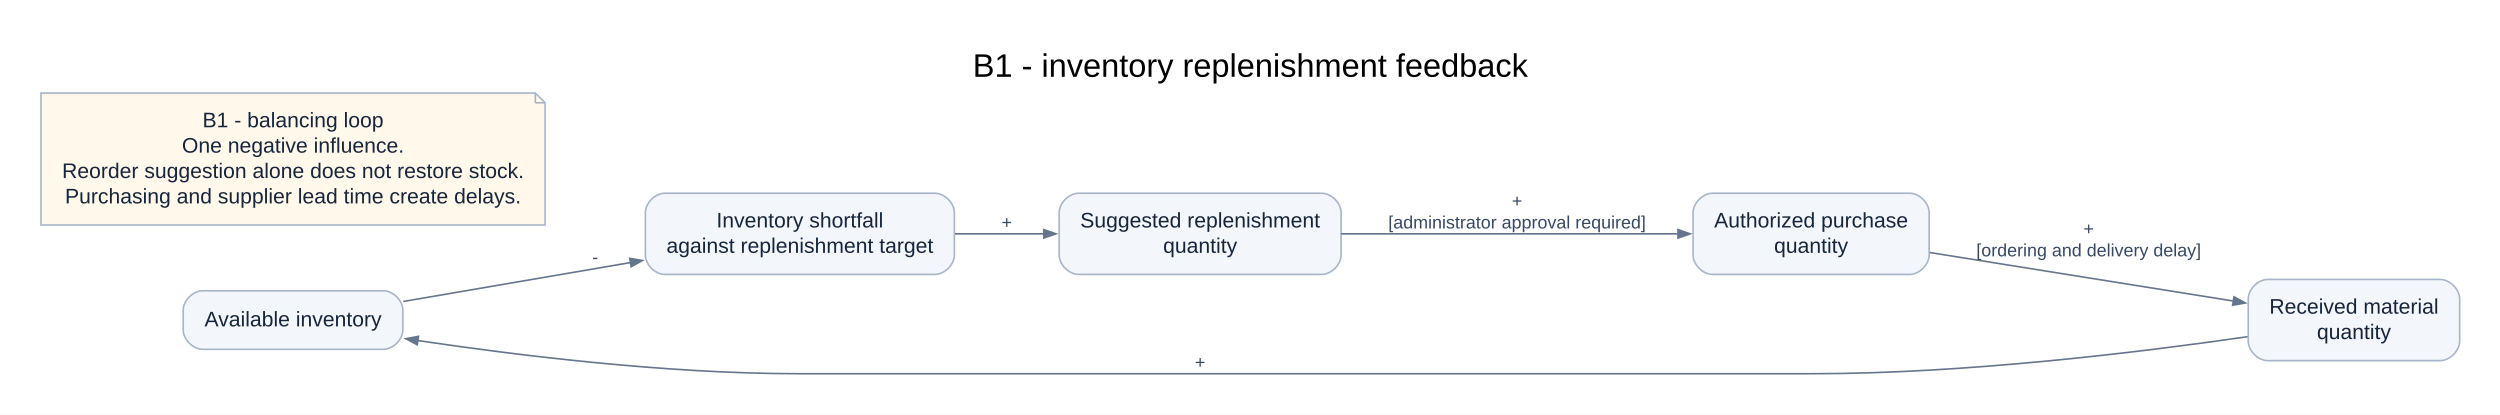
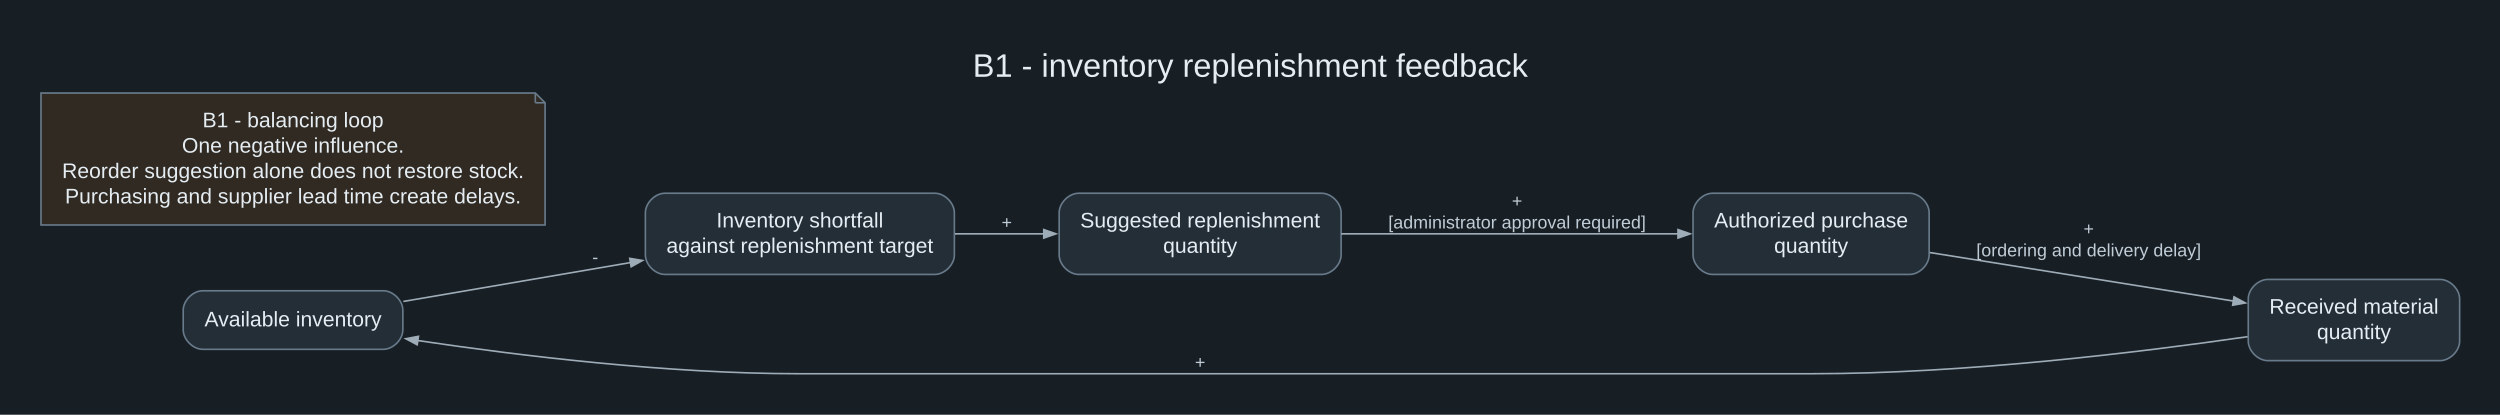
<svg xmlns="http://www.w3.org/2000/svg" width="1537pt" height="255pt" viewBox="0.00 0.00 1537.00 255.00">
  <g id="graph0" class="graph" transform="scale(1 1) rotate(0) translate(25.2 229.76)">
-     <polygon fill="#ffffff" stroke="none" points="-25.2,25.2 -25.2,-229.76 1512.19,-229.76 1512.19,25.2 -25.2,25.2" />
-     <text xml:space="preserve" text-anchor="middle" x="743.5" y="-182.56" font-family="Arial" font-size="20.00">B1 - inventory replenishment feedback</text>
+     <polygon fill="#171e24" stroke="none" points="-25.2,25.2 -25.2,-229.76 1512.19,-229.76 1512.19,25.2 -25.2,25.2" />
+     <text xml:space="preserve" text-anchor="middle" x="743.5" y="-182.56" font-family="Arial" font-size="20.00" fill="#e5edf3">B1 - inventory replenishment feedback</text>
    <g id="node1" class="node">
-       <path fill="#f3f6fa" stroke="#a8b5c7" d="M210.48,-51C210.48,-51 99.44,-51 99.44,-51 93.44,-51 87.44,-45 87.44,-39 87.44,-39 87.44,-27 87.44,-27 87.44,-21 93.44,-15 99.44,-15 99.44,-15 210.48,-15 210.48,-15 216.48,-15 222.48,-21 222.48,-27 222.48,-27 222.48,-39 222.48,-39 222.48,-45 216.48,-51 210.48,-51" />
-       <text xml:space="preserve" text-anchor="middle" x="154.96" y="-29.1" font-family="Arial" font-size="13.00" fill="#17253b">Available inventory</text>
+       <path fill="#232e37" stroke="#697b8b" d="M210.48,-51C210.48,-51 99.44,-51 99.44,-51 93.44,-51 87.44,-45 87.44,-39 87.44,-39 87.44,-27 87.44,-27 87.44,-21 93.44,-15 99.44,-15 99.44,-15 210.48,-15 210.48,-15 216.48,-15 222.48,-21 222.48,-27 222.48,-27 222.48,-39 222.48,-39 222.48,-45 216.48,-51 210.48,-51" />
+       <text xml:space="preserve" text-anchor="middle" x="154.96" y="-29.1" font-family="Arial" font-size="13.00" fill="#e5edf3">Available inventory</text>
    </g>
    <g id="node2" class="node">
-       <path fill="#f3f6fa" stroke="#a8b5c7" d="M549.55,-110.96C549.55,-110.96 383.58,-110.96 383.58,-110.96 377.58,-110.96 371.58,-104.96 371.58,-98.96 371.58,-98.96 371.58,-73.04 371.58,-73.04 371.58,-67.04 377.58,-61.04 383.58,-61.04 383.58,-61.04 549.55,-61.04 549.55,-61.04 555.55,-61.04 561.55,-67.04 561.55,-73.04 561.55,-73.04 561.55,-98.96 561.55,-98.96 561.55,-104.96 555.55,-110.96 549.55,-110.96" />
-       <text xml:space="preserve" text-anchor="middle" x="466.56" y="-89.9" font-family="Arial" font-size="13.00" fill="#17253b">Inventory shortfall</text>
-       <text xml:space="preserve" text-anchor="middle" x="466.56" y="-74.3" font-family="Arial" font-size="13.00" fill="#17253b">against replenishment target</text>
+       <path fill="#232e37" stroke="#697b8b" d="M549.55,-110.96C549.55,-110.96 383.58,-110.96 383.58,-110.96 377.58,-110.96 371.58,-104.96 371.58,-98.96 371.58,-98.96 371.58,-73.04 371.58,-73.04 371.58,-67.04 377.58,-61.04 383.58,-61.04 383.58,-61.04 549.55,-61.04 549.55,-61.04 555.55,-61.04 561.55,-67.04 561.55,-73.04 561.55,-73.04 561.55,-98.96 561.55,-98.96 561.55,-104.96 555.55,-110.96 549.55,-110.96" />
+       <text xml:space="preserve" text-anchor="middle" x="466.56" y="-89.9" font-family="Arial" font-size="13.00" fill="#e5edf3">Inventory shortfall</text>
+       <text xml:space="preserve" text-anchor="middle" x="466.56" y="-74.3" font-family="Arial" font-size="13.00" fill="#e5edf3">against replenishment target</text>
    </g>
    <g id="edge1" class="edge">
-       <path fill="none" stroke="#65758c" d="M222.76,-44.43C263.51,-51.41 316.44,-60.47 362.47,-68.35" />
-       <polygon fill="#65758c" stroke="#65758c" points="361.96,-70.93 369.79,-69.61 362.84,-65.75 361.96,-70.93" />
-       <text xml:space="preserve" text-anchor="middle" x="340.75" y="-67.94" font-family="Arial" font-size="11.00" fill="#374862">-</text>
+       <path fill="none" stroke="#9eacb7" d="M222.76,-44.43C263.51,-51.41 316.44,-60.47 362.47,-68.35" />
+       <polygon fill="#9eacb7" stroke="#9eacb7" points="361.96,-70.93 369.79,-69.61 362.84,-65.75 361.96,-70.93" />
+       <text xml:space="preserve" text-anchor="middle" x="340.75" y="-67.94" font-family="Arial" font-size="11.00" fill="#c0ccd6">-</text>
    </g>
    <g id="node3" class="node">
-       <path fill="#f3f6fa" stroke="#a8b5c7" d="M787.32,-110.96C787.32,-110.96 637.97,-110.96 637.97,-110.96 631.97,-110.96 625.97,-104.96 625.97,-98.96 625.97,-98.96 625.97,-73.04 625.97,-73.04 625.97,-67.04 631.97,-61.04 637.97,-61.04 637.97,-61.04 787.32,-61.04 787.32,-61.04 793.32,-61.04 799.32,-67.04 799.32,-73.04 799.32,-73.04 799.32,-98.96 799.32,-98.96 799.32,-104.96 793.32,-110.96 787.32,-110.96" />
-       <text xml:space="preserve" text-anchor="middle" x="712.65" y="-89.9" font-family="Arial" font-size="13.00" fill="#17253b">Suggested replenishment</text>
-       <text xml:space="preserve" text-anchor="middle" x="712.65" y="-74.3" font-family="Arial" font-size="13.00" fill="#17253b">quantity</text>
+       <path fill="#232e37" stroke="#697b8b" d="M787.32,-110.96C787.32,-110.96 637.97,-110.96 637.97,-110.96 631.97,-110.96 625.97,-104.96 625.97,-98.96 625.97,-98.96 625.97,-73.04 625.97,-73.04 625.97,-67.04 631.97,-61.04 637.97,-61.04 637.97,-61.04 787.32,-61.04 787.32,-61.04 793.32,-61.04 799.32,-67.04 799.32,-73.04 799.32,-73.04 799.32,-98.96 799.32,-98.96 799.32,-104.96 793.32,-110.96 787.32,-110.96" />
+       <text xml:space="preserve" text-anchor="middle" x="712.65" y="-89.9" font-family="Arial" font-size="13.00" fill="#e5edf3">Suggested replenishment</text>
+       <text xml:space="preserve" text-anchor="middle" x="712.65" y="-74.3" font-family="Arial" font-size="13.00" fill="#e5edf3">quantity</text>
    </g>
    <g id="edge2" class="edge">
-       <path fill="none" stroke="#65758c" d="M561.93,-86C579.92,-86 598.75,-86 616.75,-86" />
-       <polygon fill="#65758c" stroke="#65758c" points="616.5,-88.63 624,-86 616.5,-83.38 616.5,-88.63" />
-       <text xml:space="preserve" text-anchor="middle" x="593.76" y="-89.3" font-family="Arial" font-size="11.00" fill="#374862">+</text>
+       <path fill="none" stroke="#9eacb7" d="M561.93,-86C579.92,-86 598.75,-86 616.75,-86" />
+       <polygon fill="#9eacb7" stroke="#9eacb7" points="616.5,-88.63 624,-86 616.5,-83.38 616.5,-88.63" />
+       <text xml:space="preserve" text-anchor="middle" x="593.76" y="-89.3" font-family="Arial" font-size="11.00" fill="#c0ccd6">+</text>
    </g>
    <g id="node4" class="node">
-       <path fill="#f3f6fa" stroke="#a8b5c7" d="M1148.84,-110.96C1148.84,-110.96 1027.68,-110.96 1027.68,-110.96 1021.68,-110.96 1015.68,-104.96 1015.68,-98.96 1015.68,-98.96 1015.68,-73.04 1015.68,-73.04 1015.68,-67.04 1021.68,-61.04 1027.68,-61.04 1027.68,-61.04 1148.84,-61.04 1148.84,-61.04 1154.84,-61.04 1160.84,-67.04 1160.84,-73.04 1160.84,-73.04 1160.84,-98.96 1160.84,-98.96 1160.84,-104.96 1154.84,-110.96 1148.84,-110.96" />
-       <text xml:space="preserve" text-anchor="middle" x="1088.26" y="-89.9" font-family="Arial" font-size="13.00" fill="#17253b">Authorized purchase</text>
-       <text xml:space="preserve" text-anchor="middle" x="1088.26" y="-74.3" font-family="Arial" font-size="13.00" fill="#17253b">quantity</text>
+       <path fill="#232e37" stroke="#697b8b" d="M1148.84,-110.96C1148.84,-110.96 1027.68,-110.96 1027.68,-110.96 1021.68,-110.96 1015.68,-104.96 1015.68,-98.96 1015.68,-98.96 1015.68,-73.04 1015.68,-73.04 1015.68,-67.04 1021.68,-61.04 1027.68,-61.04 1027.68,-61.04 1148.84,-61.04 1148.84,-61.04 1154.84,-61.04 1160.84,-67.04 1160.84,-73.04 1160.84,-73.04 1160.84,-98.96 1160.84,-98.96 1160.84,-104.96 1154.84,-110.96 1148.84,-110.96" />
+       <text xml:space="preserve" text-anchor="middle" x="1088.26" y="-89.9" font-family="Arial" font-size="13.00" fill="#e5edf3">Authorized purchase</text>
+       <text xml:space="preserve" text-anchor="middle" x="1088.26" y="-74.3" font-family="Arial" font-size="13.00" fill="#e5edf3">quantity</text>
    </g>
    <g id="edge3" class="edge">
-       <path fill="none" stroke="#65758c" d="M799.36,-86C861.68,-86 945.48,-86 1006.59,-86" />
-       <polygon fill="#65758c" stroke="#65758c" points="1006.43,-88.63 1013.93,-86 1006.43,-83.38 1006.43,-88.63" />
-       <text xml:space="preserve" text-anchor="middle" x="907.5" y="-102.5" font-family="Arial" font-size="11.00" fill="#374862">+</text>
-       <text xml:space="preserve" text-anchor="middle" x="907.5" y="-89.3" font-family="Arial" font-size="11.00" fill="#374862">[administrator approval required]</text>
+       <path fill="none" stroke="#9eacb7" d="M799.36,-86C861.68,-86 945.48,-86 1006.59,-86" />
+       <polygon fill="#9eacb7" stroke="#9eacb7" points="1006.43,-88.63 1013.93,-86 1006.43,-83.38 1006.43,-88.63" />
+       <text xml:space="preserve" text-anchor="middle" x="907.5" y="-102.5" font-family="Arial" font-size="11.00" fill="#c0ccd6">+</text>
+       <text xml:space="preserve" text-anchor="middle" x="907.5" y="-89.3" font-family="Arial" font-size="11.00" fill="#c0ccd6">[administrator approval required]</text>
    </g>
    <g id="node5" class="node">
-       <path fill="#f3f6fa" stroke="#a8b5c7" d="M1474.99,-57.96C1474.99,-57.96 1369.03,-57.96 1369.03,-57.96 1363.03,-57.96 1357.03,-51.96 1357.03,-45.96 1357.03,-45.96 1357.03,-20.04 1357.03,-20.04 1357.03,-14.04 1363.03,-8.04 1369.03,-8.04 1369.03,-8.04 1474.99,-8.04 1474.99,-8.04 1480.99,-8.04 1486.99,-14.04 1486.99,-20.04 1486.99,-20.04 1486.99,-45.96 1486.99,-45.96 1486.99,-51.96 1480.99,-57.96 1474.99,-57.96" />
-       <text xml:space="preserve" text-anchor="middle" x="1422.01" y="-36.9" font-family="Arial" font-size="13.00" fill="#17253b">Received material</text>
-       <text xml:space="preserve" text-anchor="middle" x="1422.01" y="-21.3" font-family="Arial" font-size="13.00" fill="#17253b">quantity</text>
+       <path fill="#232e37" stroke="#697b8b" d="M1474.99,-57.96C1474.99,-57.96 1369.03,-57.96 1369.03,-57.96 1363.03,-57.96 1357.03,-51.96 1357.03,-45.96 1357.03,-45.96 1357.03,-20.04 1357.03,-20.04 1357.03,-14.04 1363.03,-8.04 1369.03,-8.04 1369.03,-8.04 1474.99,-8.04 1474.99,-8.04 1480.99,-8.04 1486.99,-14.04 1486.99,-20.04 1486.99,-20.04 1486.99,-45.96 1486.99,-45.96 1486.99,-51.96 1480.99,-57.96 1474.99,-57.96" />
+       <text xml:space="preserve" text-anchor="middle" x="1422.01" y="-36.9" font-family="Arial" font-size="13.00" fill="#e5edf3">Received material</text>
+       <text xml:space="preserve" text-anchor="middle" x="1422.01" y="-21.3" font-family="Arial" font-size="13.00" fill="#e5edf3">quantity</text>
    </g>
    <g id="edge4" class="edge">
-       <path fill="none" stroke="#65758c" d="M1161.24,-74.5C1216.51,-65.67 1292.5,-53.53 1348.01,-44.66" />
-       <polygon fill="#65758c" stroke="#65758c" points="1348.25,-47.28 1355.25,-43.51 1347.43,-42.1 1348.25,-47.28" />
-       <text xml:space="preserve" text-anchor="middle" x="1258.93" y="-85.36" font-family="Arial" font-size="11.00" fill="#374862">+</text>
-       <text xml:space="preserve" text-anchor="middle" x="1258.93" y="-72.16" font-family="Arial" font-size="11.00" fill="#374862">[ordering and delivery delay]</text>
+       <path fill="none" stroke="#9eacb7" d="M1161.24,-74.5C1216.51,-65.67 1292.5,-53.53 1348.01,-44.66" />
+       <polygon fill="#9eacb7" stroke="#9eacb7" points="1348.25,-47.28 1355.25,-43.51 1347.43,-42.1 1348.25,-47.28" />
+       <text xml:space="preserve" text-anchor="middle" x="1258.93" y="-85.36" font-family="Arial" font-size="11.00" fill="#c0ccd6">+</text>
+       <text xml:space="preserve" text-anchor="middle" x="1258.93" y="-72.16" font-family="Arial" font-size="11.00" fill="#c0ccd6">[ordering and delivery delay]</text>
    </g>
    <g id="edge5" class="edge">
-       <path fill="none" stroke="#65758c" d="M1356.67,-22.78C1289.97,-13.09 1182.59,0 1089.26,0 465.56,0 465.56,0 465.56,0 385.28,0 293.95,-11.11 231.41,-20.43" />
-       <polygon fill="#65758c" stroke="#65758c" points="231.3,-17.79 224.28,-21.51 232.08,-22.99 231.3,-17.79" />
-       <text xml:space="preserve" text-anchor="middle" x="712.65" y="-3.3" font-family="Arial" font-size="11.00" fill="#374862">+</text>
+       <path fill="none" stroke="#9eacb7" d="M1356.67,-22.78C1289.97,-13.09 1182.59,0 1089.26,0 465.56,0 465.56,0 465.56,0 385.28,0 293.95,-11.11 231.41,-20.43" />
+       <polygon fill="#9eacb7" stroke="#9eacb7" points="231.3,-17.79 224.28,-21.51 232.08,-22.99 231.3,-17.79" />
+       <text xml:space="preserve" text-anchor="middle" x="712.65" y="-3.3" font-family="Arial" font-size="11.00" fill="#c0ccd6">+</text>
    </g>
    <g id="node6" class="node">
-       <polygon fill="#fff8eb" stroke="#a8b5c7" points="303.92,-172.56 0,-172.56 0,-91.44 309.92,-91.44 309.92,-166.56 303.92,-172.56" />
-       <polyline fill="none" stroke="#a8b5c7" points="303.92,-172.56 303.92,-166.56" />
-       <polyline fill="none" stroke="#a8b5c7" points="309.92,-166.56 303.92,-166.56" />
-       <text xml:space="preserve" text-anchor="middle" x="154.96" y="-151.5" font-family="Arial" font-size="13.00" fill="#17253b">B1 - balancing loop</text>
-       <text xml:space="preserve" text-anchor="middle" x="154.96" y="-135.9" font-family="Arial" font-size="13.00" fill="#17253b">One negative influence.</text>
-       <text xml:space="preserve" text-anchor="middle" x="154.96" y="-120.3" font-family="Arial" font-size="13.00" fill="#17253b">Reorder suggestion alone does not restore stock.</text>
-       <text xml:space="preserve" text-anchor="middle" x="154.96" y="-104.7" font-family="Arial" font-size="13.00" fill="#17253b">Purchasing and supplier lead time create delays.</text>
+       <polygon fill="#302a22" stroke="#697b8b" points="303.92,-172.56 0,-172.56 0,-91.44 309.92,-91.44 309.92,-166.56 303.92,-172.56" />
+       <polyline fill="none" stroke="#697b8b" points="303.92,-172.56 303.92,-166.56" />
+       <polyline fill="none" stroke="#697b8b" points="309.92,-166.56 303.92,-166.56" />
+       <text xml:space="preserve" text-anchor="middle" x="154.96" y="-151.5" font-family="Arial" font-size="13.00" fill="#e5edf3">B1 - balancing loop</text>
+       <text xml:space="preserve" text-anchor="middle" x="154.96" y="-135.9" font-family="Arial" font-size="13.00" fill="#e5edf3">One negative influence.</text>
+       <text xml:space="preserve" text-anchor="middle" x="154.96" y="-120.3" font-family="Arial" font-size="13.00" fill="#e5edf3">Reorder suggestion alone does not restore stock.</text>
+       <text xml:space="preserve" text-anchor="middle" x="154.96" y="-104.7" font-family="Arial" font-size="13.00" fill="#e5edf3">Purchasing and supplier lead time create delays.</text>
    </g>
  </g>
</svg>
